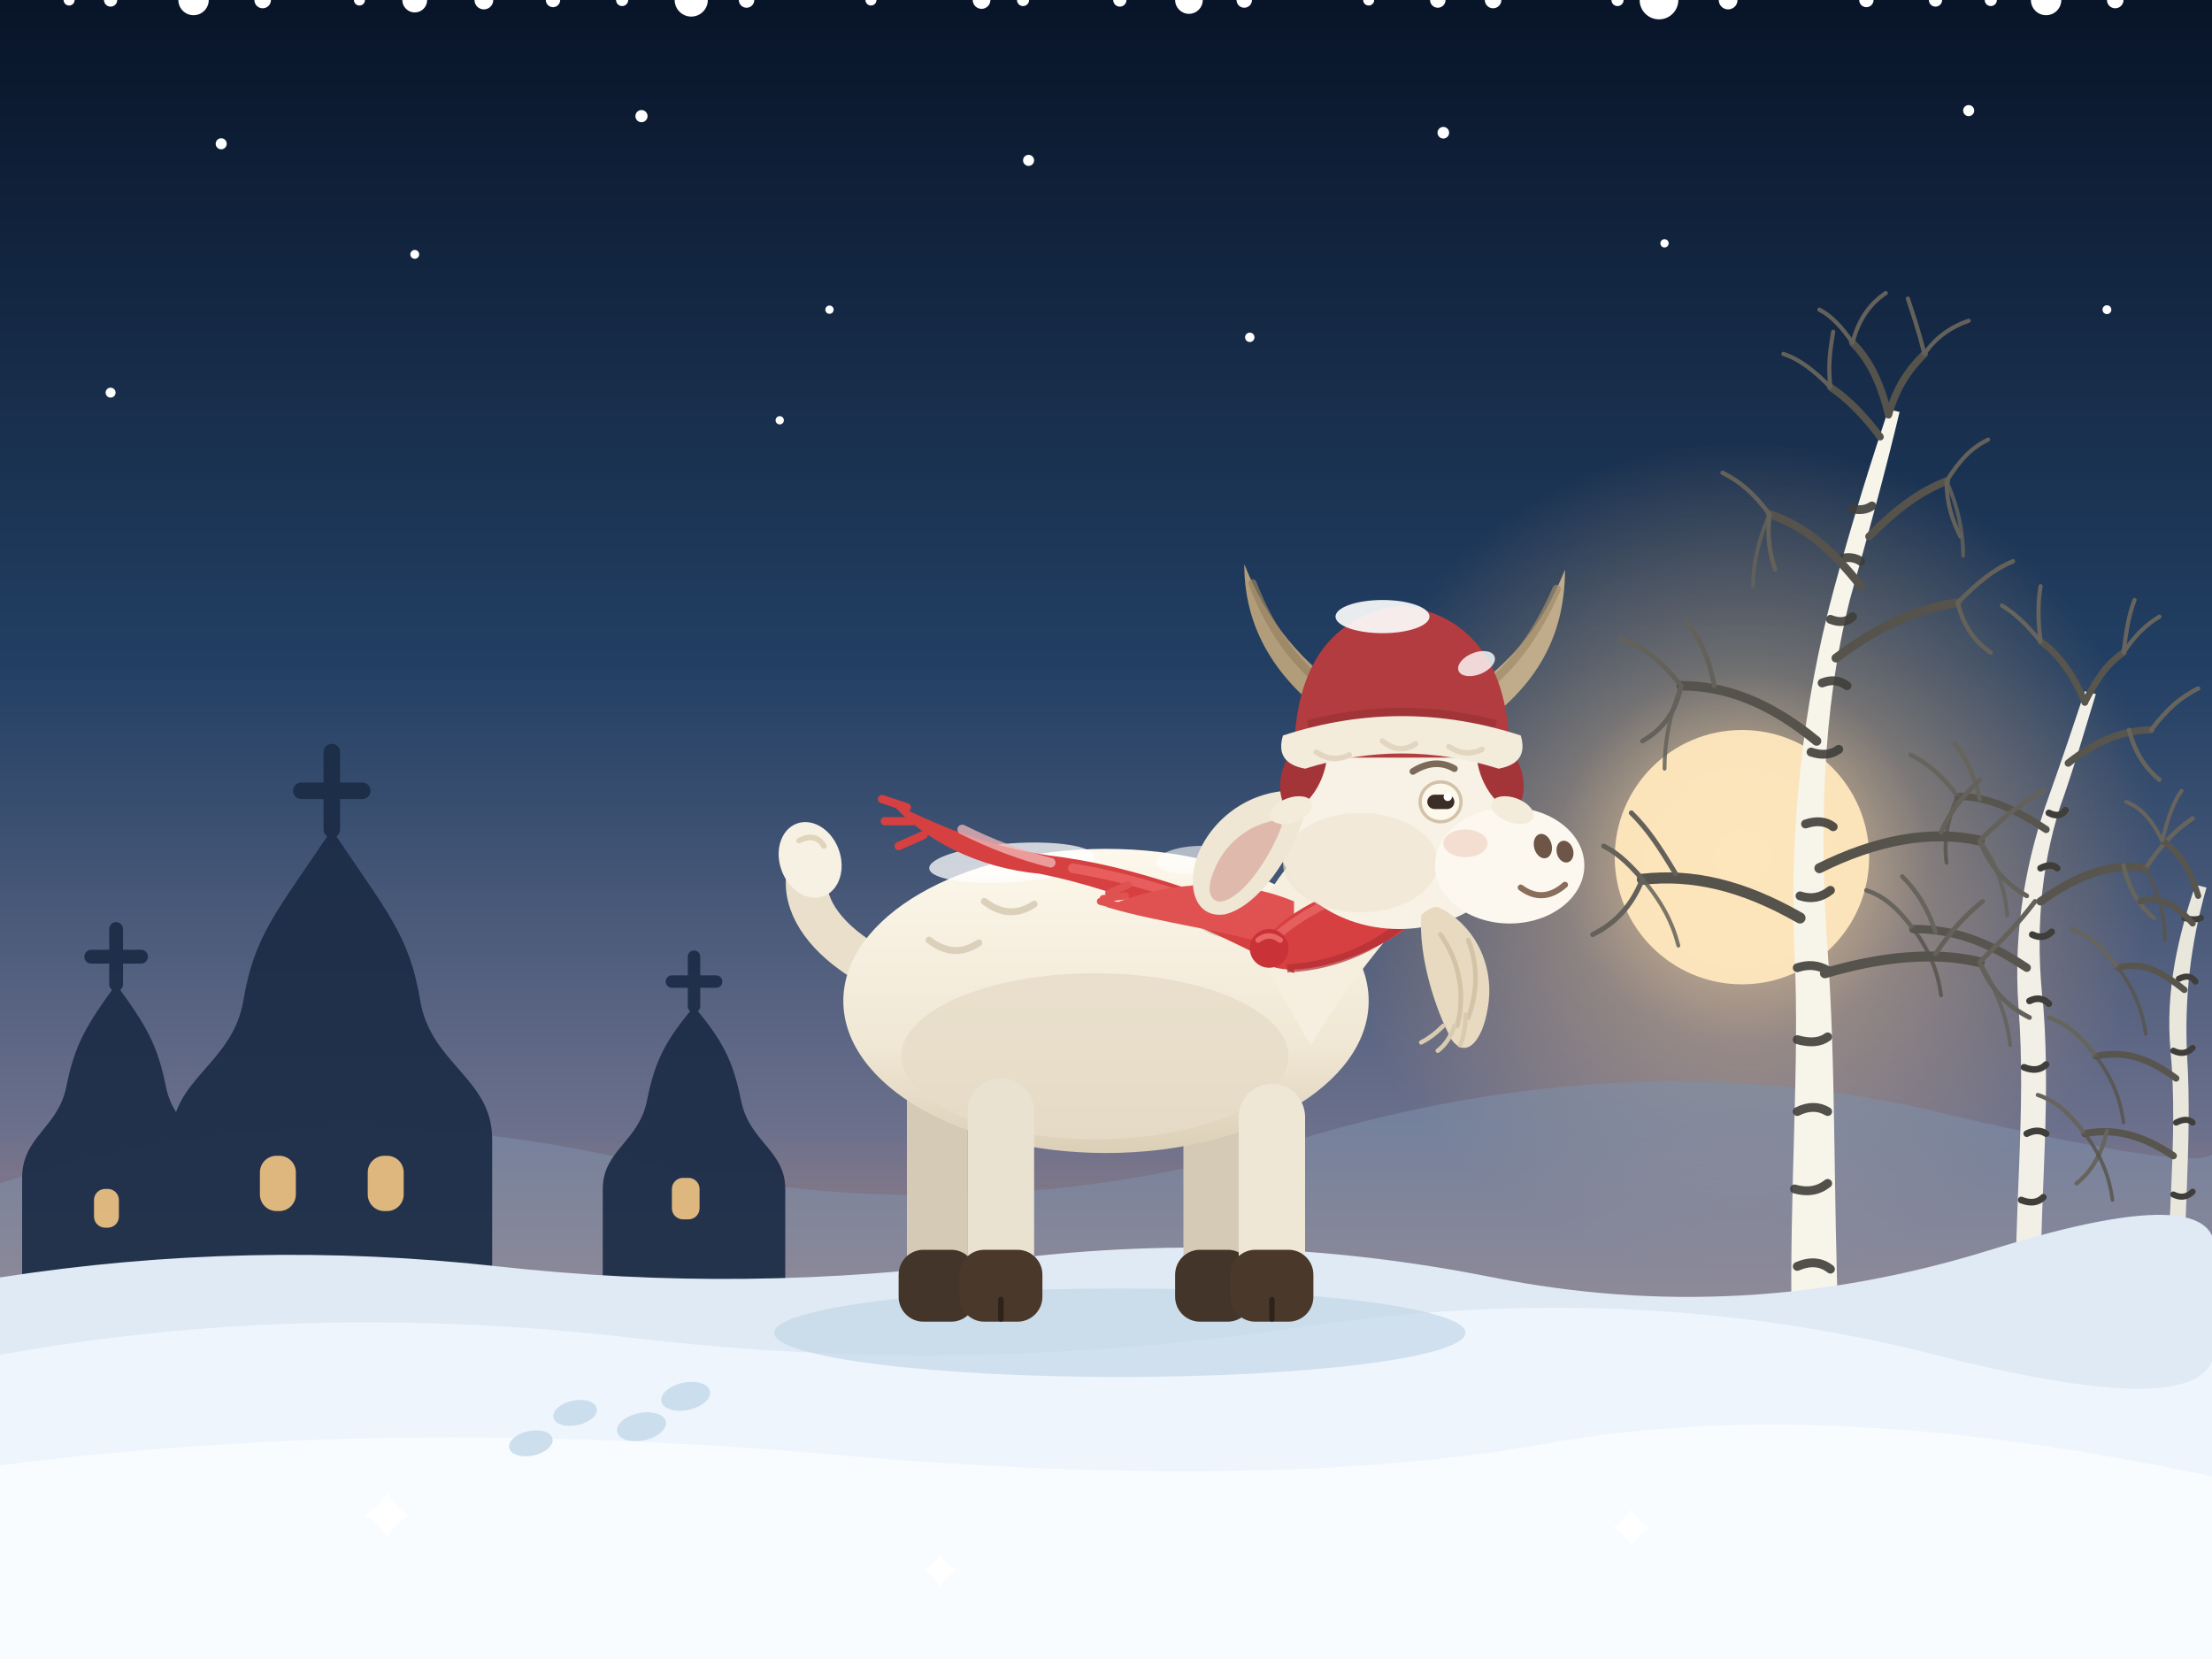
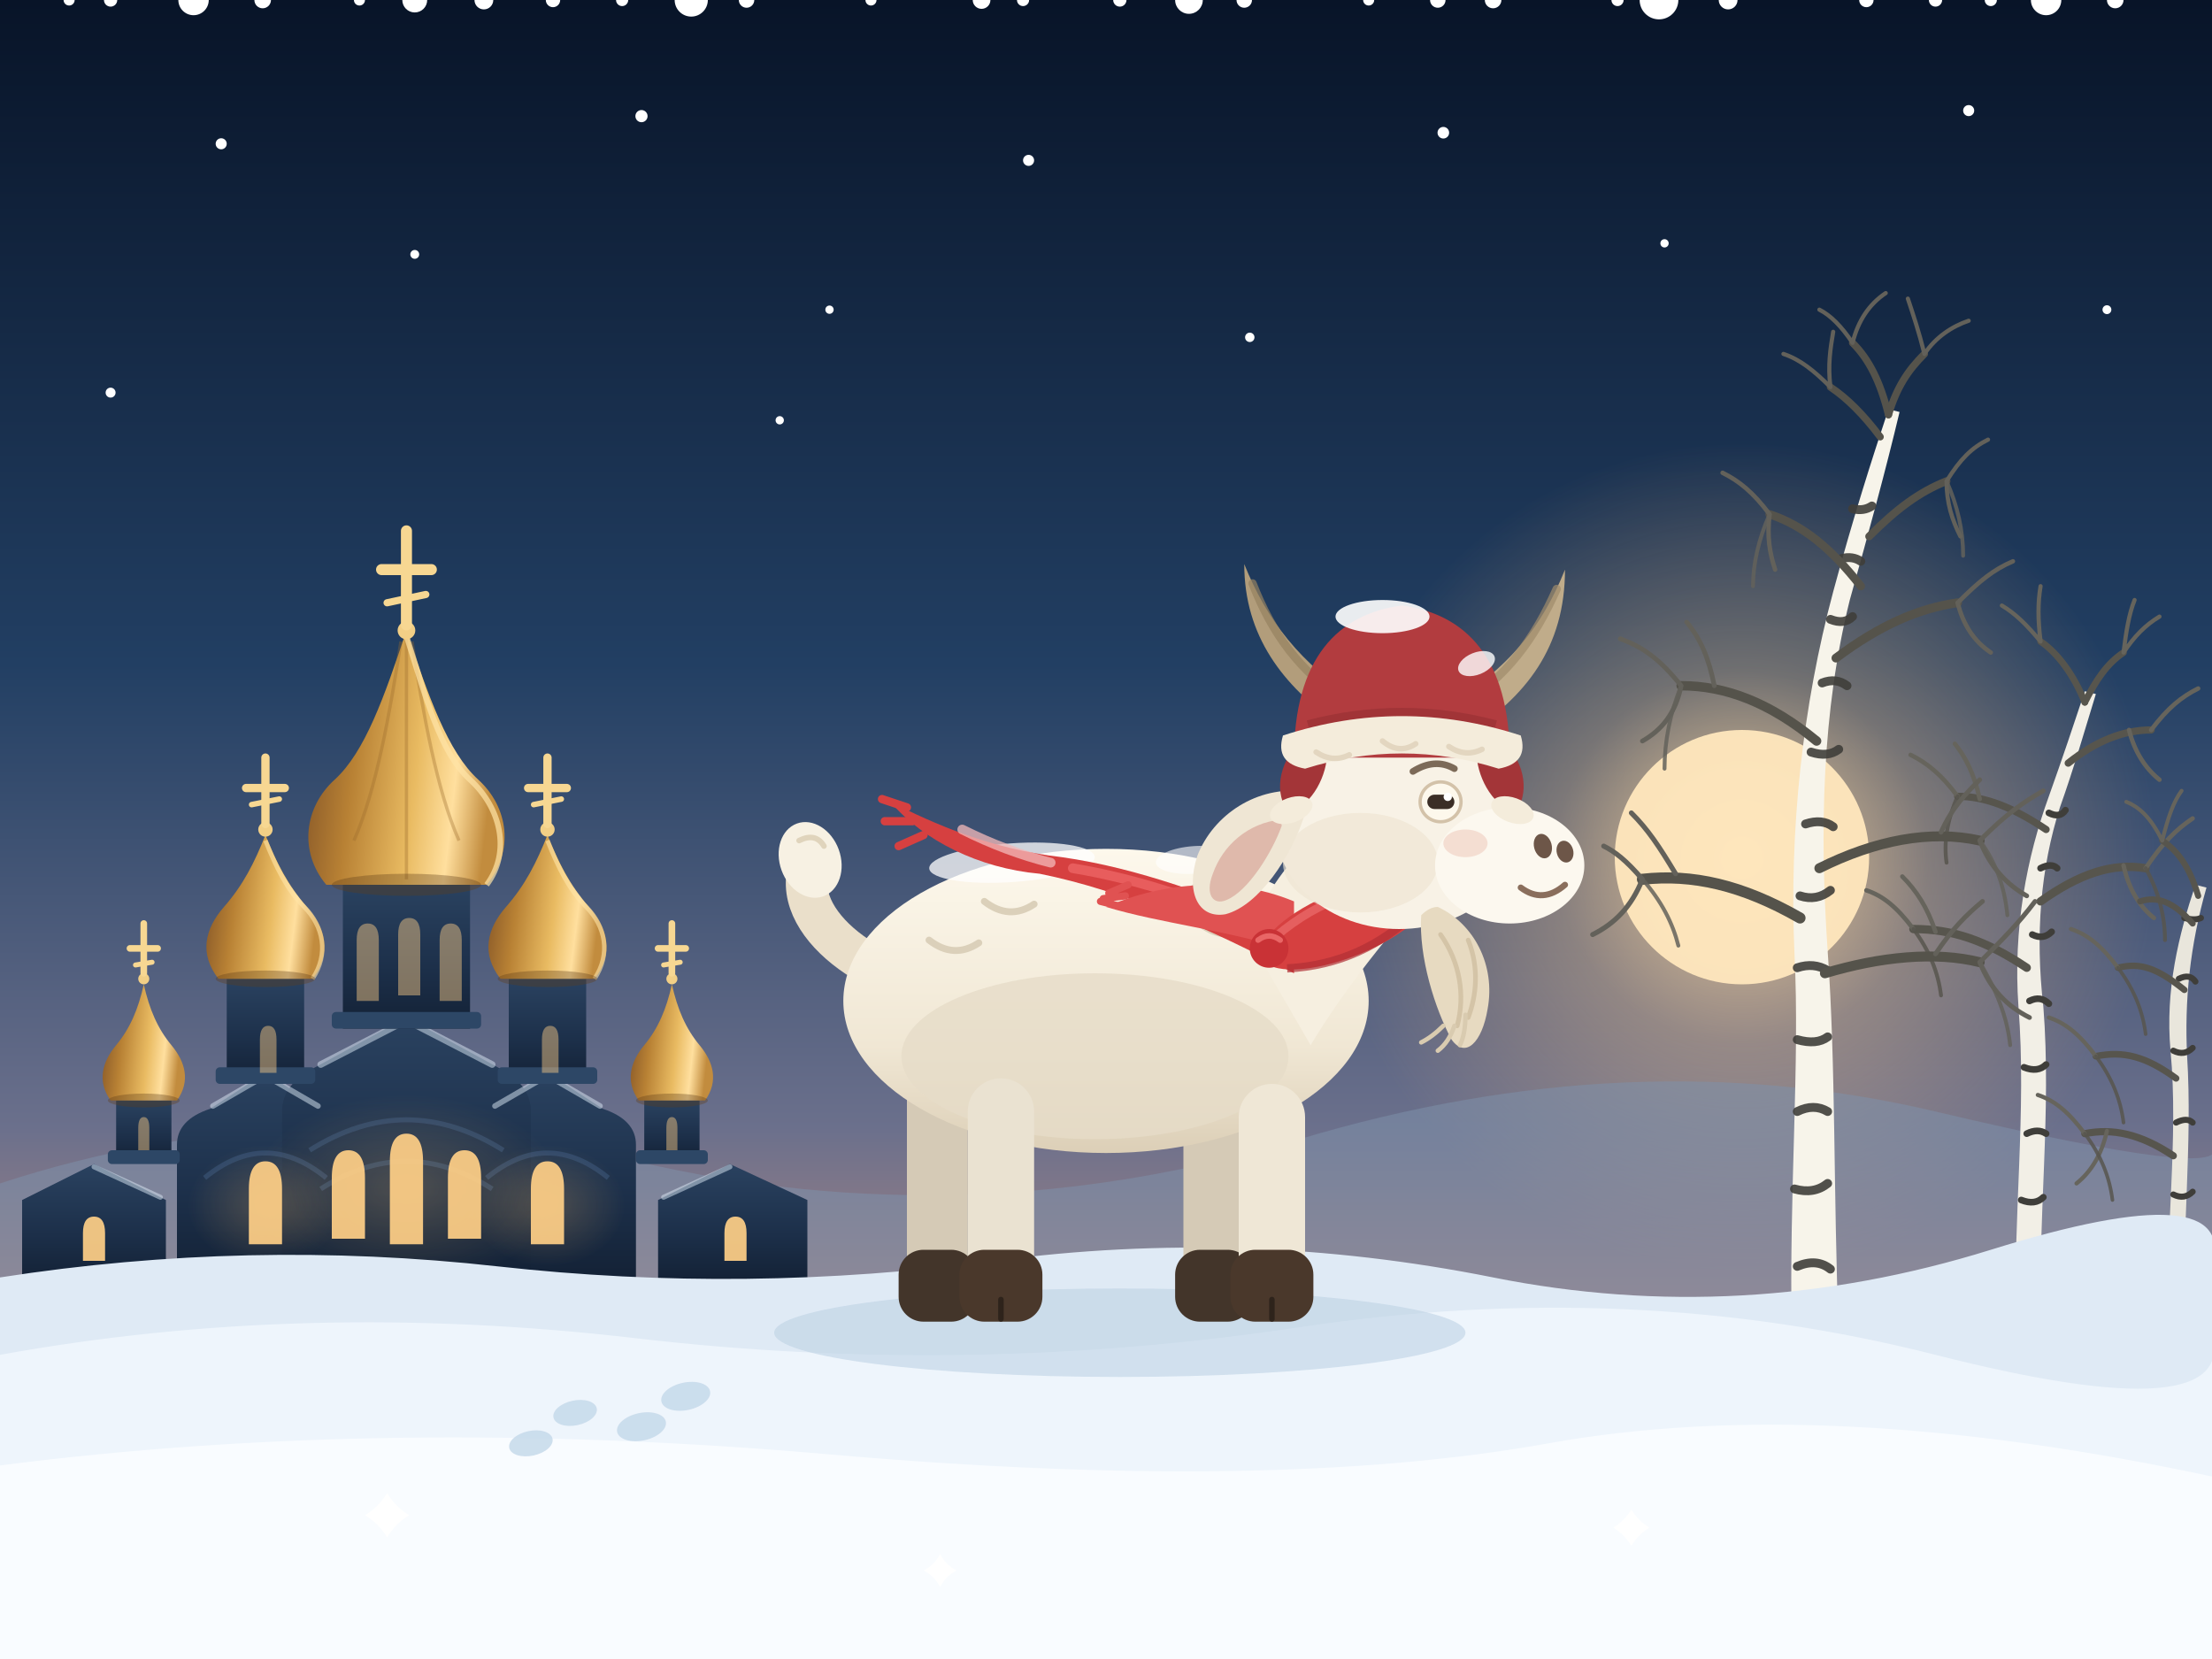
<svg xmlns="http://www.w3.org/2000/svg" viewBox="0 0 800 600" width="100%" height="100%" preserveAspectRatio="xMidYMid meet" style="background:#0b1830" role="img" aria-labelledby="svgTitle svgDesc">
  <style>
    .goat, .head, .ear, .tail, .beard, .scarf-tail, .eye, .puff, .snow, .twinkle, .wind, .glow, .sparkle { transform-box: view-box; }
    .eye, .puff { transform-box: fill-box; }

    .goat { animation: bob 3.6s ease-in-out infinite; }
    @keyframes bob { 0%,100% { transform: translateY(0); } 50% { transform: translateY(-2px); } }

    .head { transform-origin: 492px 334px; animation: nod 4.4s ease-in-out infinite; }
    @keyframes nod { 0%,100% { transform: rotate(-1.6deg); } 50% { transform: rotate(2deg); } }

    .ear { transform-origin: 470px 290px; animation: earflick 7s ease-in-out infinite; }
    @keyframes earflick { 0%,84%,100% { transform: rotate(0deg); } 88% { transform: rotate(-14deg); } 92% { transform: rotate(6deg); } }

    .tail { transform-origin: 310px 352px; animation: wag 1.5s ease-in-out infinite; }
    @keyframes wag { 0%,100% { transform: rotate(-9deg); } 50% { transform: rotate(9deg); } }

    .beard { transform-origin: 528px 332px; animation: beardsway 3s ease-in-out infinite; }
    @keyframes beardsway { 0%,100% { transform: rotate(-2deg); } 50% { transform: rotate(3deg); } }

    .scarf-tail { transform-origin: 470px 332px; animation: flutter 2.6s ease-in-out infinite; }
    .tail-b { animation-delay: -1.2s; animation-duration: 2.2s; }
    @keyframes flutter { 0%,100% { transform: rotate(0deg); } 50% { transform: rotate(-4deg); } }

    .eye { transform-origin: center; animation: blink 5.8s infinite; }
    @keyframes blink { 0%,92%,100% { transform: scaleY(1); } 94.5% { transform: scaleY(.1); } 97% { transform: scaleY(1); } }

    .puff { transform-origin: center; animation: puff 4.8s ease-out infinite; }
    .p2 { animation-delay: -1.6s; }
    .p3 { animation-delay: -3.2s; }
    @keyframes puff { 0% { transform: translate(0,0) scale(.25); opacity: 0; } 12% { opacity: .55; } 70% { opacity: .22; } 100% { transform: translate(80px,-46px) scale(1.8); opacity: 0; } }

    .snow { animation-name: snowfall; animation-timing-function: linear; animation-iteration-count: infinite; }
    @keyframes snowfall { 0% { transform: translate(0,-40px); opacity: 0; } 8% { opacity: .95; } 85% { opacity: .9; } 100% { transform: translate(-80px, 640px); opacity: 0; } }

    .twinkle { animation: twinkle 3.6s ease-in-out infinite; }
    @keyframes twinkle { 0%,100% { opacity: .2; } 50% { opacity: .95; } }

    .wind { animation-name: windmove; animation-timing-function: linear; animation-iteration-count: infinite; opacity: 0; }
    @keyframes windmove { 0% { transform: translateX(0); opacity: 0; } 15% { opacity: .4; } 80% { opacity: .25; } 100% { transform: translateX(-960px); opacity: 0; } }

    .glow { transform-origin: 630px 310px; animation: glow 8s ease-in-out infinite; }
    @keyframes glow { 0%,100% { transform: scale(1); opacity: .75; } 50% { transform: scale(1.06); opacity: 1; } }

    .sparkle { animation: shimmer 3.4s ease-in-out infinite; }
    @keyframes shimmer { 0%,100% { opacity: .12; } 50% { opacity: .85; } }

    @media (prefers-reduced-motion: reduce) {
      .goat,.head,.ear,.tail,.beard,.scarf-tail,.eye,.puff,.snow,.twinkle,.wind,.glow,.sparkle { animation: none !important; }
      .snow, .wind, .puff { opacity: 0; }
      .twinkle { opacity: .7; }
    }
  </style>
  <defs>
    <linearGradient id="sky" x1="0" y1="0" x2="0" y2="1">
      <stop offset="0" stop-color="#081428" />
      <stop offset=".4" stop-color="#223f63" />
      <stop offset=".68" stop-color="#6b708c" />
      <stop offset=".86" stop-color="#c98f7e" />
      <stop offset="1" stop-color="#efc49a" />
    </linearGradient>
    <radialGradient id="sunGlow">
      <stop offset="0" stop-color="#ffe3af" stop-opacity=".9" />
      <stop offset=".45" stop-color="#ffc98a" stop-opacity=".35" />
      <stop offset="1" stop-color="#ffb877" stop-opacity="0" />
    </radialGradient>
    <linearGradient id="bodyGrad" x1="0" y1="0" x2="0" y2="1">
      <stop offset="0" stop-color="#fdf8ec" />
      <stop offset=".65" stop-color="#f0e7d4" />
      <stop offset="1" stop-color="#dccfb7" />
    </linearGradient>
+     <linearGradient id="wall" x1="0" y1="0" x2="0" y2="1">
+       <stop offset="0" stop-color="#2a4260" />
+       <stop offset=".6" stop-color="#1c2f49" />
+       <stop offset="1" stop-color="#132135" />
+     </linearGradient>
+     <linearGradient id="goldDome" x1="0" y1="0" x2="1" y2=".15">
+       <stop offset="0" stop-color="#7e5026" />
+       <stop offset=".3" stop-color="#b88134" />
+       <stop offset=".62" stop-color="#e9bb62" />
+       <stop offset=".82" stop-color="#ffdf9e" />
+       <stop offset="1" stop-color="#c28c3e" />
+     </linearGradient>
+     <radialGradient id="windowGlow">
+       <stop offset="0" stop-color="#ffc06a" stop-opacity=".22" />
+       <stop offset="1" stop-color="#ffc06a" stop-opacity="0" />
+     </radialGradient>
  </defs>
  <rect width="800" height="600" fill="url(#sky)" />
  <g fill="#ffffff">
    <circle class="twinkle" cx="80" cy="52" r="2" style="animation-delay:-.4s" />
    <circle class="twinkle" cx="150" cy="92" r="1.6" style="animation-delay:-1.8s" />
    <circle class="twinkle" cx="232" cy="42" r="2.2" style="animation-delay:-2.7s" />
    <circle class="twinkle" cx="300" cy="112" r="1.5" style="animation-delay:-.9s" />
    <circle class="twinkle" cx="372" cy="58" r="2" style="animation-delay:-2.2s" />
    <circle class="twinkle" cx="452" cy="122" r="1.7" style="animation-delay:-1.2s" />
    <circle class="twinkle" cx="522" cy="48" r="2.1" style="animation-delay:-3.1s" />
    <circle class="twinkle" cx="602" cy="88" r="1.5" style="animation-delay:-.6s" />
    <circle class="twinkle" cx="712" cy="40" r="2" style="animation-delay:-2.4s" />
    <circle class="twinkle" cx="762" cy="112" r="1.6" style="animation-delay:-1.5s" />
    <circle class="twinkle" cx="40" cy="142" r="1.8" style="animation-delay:-3.5s" />
    <circle class="twinkle" cx="282" cy="152" r="1.5" style="animation-delay:-2s" />
  </g>
  <circle class="glow" cx="630" cy="310" r="150" fill="url(#sunGlow)" />
  <circle cx="630" cy="310" r="46" fill="#ffe7bd" opacity=".95" />
  <path d="M 0 428 Q 110 392 230 420 T 470 412 T 700 402 T 800 414 L 800 470 L 0 470 Z" fill="#7d90a9" opacity=".55" />
-   <g fill="#1b2b45" opacity=".92">
-     <path d="M 8 464 L 8 426 C 8 411 21 408 24 393 C 27 378 31 371 42 356 C 53 371 57 378 60 393 C 63 408 76 411 76 426 L 76 464 Z" />
-     <path d="M 42 356 L 42 336 M 33 346 L 51 346" stroke="#1b2b45" stroke-width="5" fill="none" stroke-linecap="round" />
-     <path d="M 62 464 L 62 412 C 62 390 84 385 88 362 C 92 338 100 330 120 300 C 140 330 148 338 152 362 C 156 385 178 390 178 412 L 178 464 Z" />
-     <path d="M 120 300 L 120 272 M 109 286 L 131 286" stroke="#1b2b45" stroke-width="6" fill="none" stroke-linecap="round" />
-     <path d="M 218 464 L 218 430 C 218 416 231 413 234 398 C 237 383 241 376 251 364 C 261 376 265 383 268 398 C 271 413 284 416 284 430 L 284 464 Z" />
-     <path d="M 251 364 L 251 346 M 243 355 L 259 355" stroke="#1b2b45" stroke-width="4.5" fill="none" stroke-linecap="round" />
-   </g>
-   <g fill="#ffcf87" opacity=".85">
-     <rect x="94" y="418" width="13" height="20" rx="6" />
-     <rect x="133" y="418" width="13" height="20" rx="6" />
-     <rect x="34" y="430" width="9" height="14" rx="4" />
-     <rect x="243" y="426" width="10" height="15" rx="4" />
+   <g>
+     <path d="M 8 464 L 8 434 L 34 421 L 60 434 L 60 464 Z" fill="url(#wall)" />
+     <path d="M 238 464 L 238 434 L 264 421 L 292 434 L 292 464 Z" fill="url(#wall)" />
+     <path d="M 64 464 L 64 414 Q 64 405 76 401 L 96 388 L 116 401 Q 128 405 128 414 L 128 464 Z" fill="url(#wall)" />
+     <path d="M 166 464 L 166 414 Q 166 405 178 401 L 198 388 L 218 401 Q 230 405 230 414 L 230 464 Z" fill="url(#wall)" />
+     <path d="M 102 464 L 102 402 Q 102 392 114 386 L 147 368 L 180 386 Q 192 392 192 402 L 192 464 Z" fill="url(#wall)" />
+     <g fill="none" stroke="#dce9f6" stroke-linecap="round" opacity=".5">
+       <path d="M 147 369 L 178 385 M 147 369 L 116 385" stroke-width="2.4" />
+       <path d="M 96 389 L 115 400 M 96 389 L 77 400" stroke-width="2" />
+       <path d="M 198 389 L 217 400 M 198 389 L 179 400" stroke-width="2" />
+       <path d="M 34 422 L 58 433 M 264 422 L 240 433" stroke-width="1.8" />
+     </g>
+     <g fill="none" stroke="#3a587e" stroke-width="1.8" opacity=".55">
+       <path d="M 112 416 Q 147 394 182 416" />
+       <path d="M 116 430 Q 147 410 178 430" />
+       <path d="M 74 426 Q 96 408 118 426" />
+       <path d="M 176 426 Q 198 408 220 426" />
+     </g>
+     <rect x="124" y="320" width="46" height="52" fill="url(#wall)" />
+     <rect x="120" y="366" width="54" height="6" rx="1.5" fill="#2d4766" />
+     <rect x="82" y="354" width="28" height="38" fill="url(#wall)" />
+     <rect x="78" y="386" width="36" height="6" rx="1.5" fill="#2d4766" />
+     <rect x="184" y="354" width="28" height="38" fill="url(#wall)" />
+     <rect x="180" y="386" width="36" height="6" rx="1.5" fill="#2d4766" />
+     <rect x="42" y="398" width="20" height="22" fill="url(#wall)" />
+     <rect x="39" y="416" width="26" height="5" rx="1.5" fill="#2d4766" />
+     <rect x="233" y="398" width="20" height="22" fill="url(#wall)" />
+     <rect x="230" y="416" width="26" height="5" rx="1.5" fill="#2d4766" />
+     <g fill="#ffcf87" opacity=".45">
+       <path d="M 129 362 L 129 340 Q 129 334 133 334 Q 137 334 137 340 L 137 362 Z" />
+       <path d="M 144 360 L 144 338 Q 144 332 148 332 Q 152 332 152 338 L 152 360 Z" />
+       <path d="M 159 362 L 159 340 Q 159 334 163 334 Q 167 334 167 340 L 167 362 Z" />
+       <path d="M 94 388 L 94 376 Q 94 371 97 371 Q 100 371 100 376 L 100 388 Z" />
+       <path d="M 196 388 L 196 376 Q 196 371 199 371 Q 202 371 202 376 L 202 388 Z" />
+       <path d="M 50 416 L 50 408 Q 50 404 52 404 Q 54 404 54 408 L 54 416 Z" />
+       <path d="M 241 416 L 241 408 Q 241 404 243 404 Q 245 404 245 408 L 245 416 Z" />
+     </g>
+     <path d="M 40 398 C 35 391 37 384 42 378 C 47 372 50 365 52 356 C 54 365 57 372 62 378 C 67 384 69 391 64 398 Z" fill="url(#goldDome)" />
+     <path d="M 231 398 C 226 391 228 384 233 378 C 238 372 241 365 243 356 C 245 365 248 372 253 378 C 258 384 260 391 255 398 Z" fill="url(#goldDome)" />
+     <path d="M 79 354 C 72 345 74 336 81 328 C 88 320 92 312 96 302 C 100 312 104 320 111 328 C 118 336 120 345 113 354 Z" fill="url(#goldDome)" />
+     <path d="M 96 304 C 100 314 104 322 110 328 C 117 335 119 345 113 354" fill="none" stroke="#ffe4a6" stroke-width="1.6" opacity=".6" />
+     <path d="M 181 354 C 174 345 176 336 183 328 C 190 320 194 312 198 302 C 202 312 206 320 213 328 C 220 336 222 345 215 354 Z" fill="url(#goldDome)" />
+     <path d="M 198 304 C 202 314 206 322 212 328 C 219 335 221 345 215 354" fill="none" stroke="#ffe4a6" stroke-width="1.6" opacity=".6" />
+     <path d="M 118 320 C 108 308 110 292 121 282 C 132 272 139 252 147 228 C 155 252 162 272 173 282 C 184 292 186 308 176 320 Z" fill="url(#goldDome)" />
+     <g stroke="#9c6b2a" stroke-width="1.2" fill="none" opacity=".35">
+       <path d="M 145 232 C 141 258 136 286 128 304" />
+       <path d="M 147 230 C 147 262 147 292 147 318" />
+       <path d="M 149 232 C 153 258 158 286 166 304" />
+     </g>
+     <path d="M 147 230 C 154 252 159 272 170 282 C 181 292 185 308 176 320" fill="none" stroke="#ffe4a6" stroke-width="2" opacity=".7" />
+     <g fill="#5f3d17" opacity=".35">
+       <ellipse cx="52" cy="398" rx="13" ry="2.5" />
+       <ellipse cx="243" cy="398" rx="13" ry="2.5" />
+       <ellipse cx="96" cy="354" rx="18" ry="3" />
+       <ellipse cx="198" cy="354" rx="18" ry="3" />
+       <ellipse cx="147" cy="320" rx="27" ry="4" />
+     </g>
+     <circle cx="52" cy="354" r="2" fill="#f2cf86" />
+     <circle cx="243" cy="354" r="2" fill="#f2cf86" />
+     <circle cx="96" cy="300" r="2.6" fill="#f2cf86" />
+     <circle cx="198" cy="300" r="2.6" fill="#f2cf86" />
+     <circle cx="147" cy="228" r="3.2" fill="#f2cf86" />
+     <g stroke="#f7d792" fill="none" stroke-linecap="round">
+       <path d="M 52 352 L 52 334" stroke-width="2.4" />
+       <path d="M 47 343 L 57 343" stroke-width="2.4" />
+       <path d="M 49 349 L 55 348" stroke-width="1.8" />
+       <path d="M 243 352 L 243 334" stroke-width="2.4" />
+       <path d="M 238 343 L 248 343" stroke-width="2.4" />
+       <path d="M 240 349 L 246 348" stroke-width="1.8" />
+       <path d="M 96 298 L 96 274" stroke-width="3" />
+       <path d="M 89 285 L 103 285" stroke-width="3" />
+       <path d="M 91 291 L 101 289" stroke-width="2" />
+       <path d="M 198 298 L 198 274" stroke-width="3" />
+       <path d="M 191 285 L 205 285" stroke-width="3" />
+       <path d="M 193 291 L 203 289" stroke-width="2" />
+       <path d="M 147 226 L 147 192" stroke-width="4" />
+       <path d="M 138 206 L 156 206" stroke-width="4" />
+       <path d="M 140 218 L 154 215" stroke-width="2.6" />
+     </g>
+     <g fill="url(#windowGlow)">
+       <ellipse cx="147" cy="430" rx="56" ry="34" />
+       <ellipse cx="96" cy="436" rx="28" ry="22" />
+       <ellipse cx="198" cy="436" rx="28" ry="22" />
+     </g>
+     <g fill="#ffcf87" opacity=".92">
+       <path d="M 120 448 L 120 426 Q 120 416 126 416 Q 132 416 132 426 L 132 448 Z" />
+       <path d="M 141 450 L 141 420 Q 141 410 147 410 Q 153 410 153 420 L 153 450 Z" />
+       <path d="M 162 448 L 162 426 Q 162 416 168 416 Q 174 416 174 426 L 174 448 Z" />
+       <path d="M 90 450 L 90 430 Q 90 420 96 420 Q 102 420 102 430 L 102 450 Z" />
+       <path d="M 192 450 L 192 430 Q 192 420 198 420 Q 204 420 204 430 L 204 450 Z" />
+       <path d="M 30 456 L 30 446 Q 30 440 34 440 Q 38 440 38 446 L 38 456 Z" />
+       <path d="M 262 456 L 262 446 Q 262 440 266 440 Q 270 440 270 446 L 270 456 Z" />
+     </g>
  </g>
  <g>
    <ellipse cx="700" cy="482" rx="95" ry="11" fill="#c2d5e6" opacity=".5" />
    <path d="M 729 482 C 728 440 733 402 730 364 C 728 336 733 310 741 288 C 746 274 750 262 754 250 L 758 251 C 754 264 750 278 745 292 C 738 314 736 338 739 364 C 742 402 737 440 738 482 Z" fill="#f2efe6" />
    <path d="M 732 458 q 5 -2 8 1 M 731 434 q 5 2 8 -1 M 733 410 q 4 -2 7 0 M 732 386 q 5 2 8 -1 M 734 362 q 4 -2 7 1 M 735 338 q 4 2 7 -1 M 738 314 q 4 -2 6 0 M 741 294 q 4 2 6 -1" stroke="#3f3e3a" stroke-width="2.4" fill="none" stroke-linecap="round" />
    <g fill="none" stroke="#57554d" stroke-linecap="round">
      <path d="M 733 350 C 718 340 706 336 692 336" stroke-width="3" />
      <path d="M 738 326 C 752 316 764 312 776 314" stroke-width="3" />
      <path d="M 740 300 C 728 292 718 288 708 288" stroke-width="2.6" />
      <path d="M 748 276 C 758 268 768 264 778 264" stroke-width="2.6" />
      <path d="M 754 254 C 750 244 744 236 738 232" stroke-width="2.4" />
      <path d="M 754 254 C 758 246 762 240 768 236" stroke-width="2.4" />
      <path d="M 692 336 C 686 328 681 324 675 322 M 700 337 C 697 328 693 322 688 317" stroke-width="1.6" stroke="#66645c" />
      <path d="M 776 314 C 782 305 787 300 793 296 M 768 313 C 770 322 774 328 779 332" stroke-width="1.6" stroke="#66645c" />
      <path d="M 708 288 C 702 280 697 276 691 273 M 716 289 C 714 280 711 274 707 269" stroke-width="1.6" stroke="#66645c" />
      <path d="M 778 264 C 784 256 789 252 795 249 M 770 264 C 772 272 776 278 781 282" stroke-width="1.6" stroke="#66645c" />
      <path d="M 738 232 C 733 226 729 222 724 219 M 738 232 C 737 224 737 218 738 212" stroke-width="1.5" stroke="#66645c" />
      <path d="M 768 236 C 772 230 776 226 781 223 M 768 236 C 769 228 770 222 772 217" stroke-width="1.5" stroke="#66645c" />
      <path d="M 776 314 C 781 323 783 332 783 340 M 708 288 C 704 297 703 305 704 312 M 692 336 C 698 344 701 352 702 360" stroke-width="1.4" opacity=".85" />
    </g>
    <path d="M 648 482 C 647 430 651 385 649 345 C 647 300 652 255 663 214 C 670 188 677 166 683 148 L 687 149 C 682 170 676 192 669 217 C 659 257 658 300 661 344 C 664 386 663 430 665 482 Z" fill="#f7f4ea" />
    <path d="M 650 458 q 7 -3 12 1 M 649 430 q 7 2 12 -2 M 650 402 q 6 -3 11 0 M 650 376 q 7 2 11 -1 M 650 350 q 6 -2 11 1 M 651 324 q 6 2 11 -2 M 653 298 q 6 -2 10 1 M 655 272 q 6 2 10 -1 M 659 247 q 5 -2 9 1 M 662 224 q 5 2 8 -1 M 666 202 q 4 -1 7 1 M 670 184 q 4 1 7 -1" stroke="#3f3e3a" stroke-width="3.2" fill="none" stroke-linecap="round" opacity=".9" />
    <g fill="none" stroke="#55534b" stroke-linecap="round">
      <path d="M 651 332 C 630 320 612 316 594 318" stroke-width="4" />
      <path d="M 660 352 C 680 346 700 344 716 348" stroke-width="3.6" />
      <path d="M 658 314 C 678 304 698 300 716 304" stroke-width="3.6" />
      <path d="M 657 268 C 640 254 624 248 608 248" stroke-width="3.4" />
      <path d="M 664 238 C 680 226 694 220 708 218" stroke-width="3.2" />
      <path d="M 673 212 C 662 198 652 190 640 186" stroke-width="3" />
      <path d="M 676 194 C 686 184 694 178 704 174" stroke-width="2.8" />
      <path d="M 680 158 C 674 150 668 144 662 140" stroke-width="2.6" />
      <path d="M 683 150 C 680 138 676 130 670 124" stroke-width="2.6" />
      <path d="M 683 150 C 686 140 690 134 696 128" stroke-width="2.6" />
    </g>
    <g fill="none" stroke="#63615a" stroke-linecap="round">
      <path d="M 594 318 C 588 311 584 308 580 306 M 594 318 C 590 328 584 334 576 338 M 606 316 C 600 306 596 300 590 294" stroke-width="1.8" />
      <path d="M 716 348 C 724 340 730 334 736 326 M 716 348 C 720 358 726 364 734 368 M 700 345 C 706 336 711 331 717 326" stroke-width="1.7" />
      <path d="M 716 304 C 726 294 732 290 739 286 M 716 304 C 720 314 726 320 733 324 M 702 301 C 706 292 711 287 716 282" stroke-width="1.7" />
      <path d="M 608 248 C 600 238 594 234 586 231 M 608 248 C 606 258 601 264 594 268 M 620 248 C 618 238 615 231 610 225" stroke-width="1.7" />
      <path d="M 708 218 C 716 210 721 206 728 203 M 708 218 C 710 226 714 232 720 236" stroke-width="1.6" />
      <path d="M 640 186 C 634 178 629 174 623 171 M 640 186 C 639 194 640 200 642 206" stroke-width="1.6" />
      <path d="M 704 174 C 709 166 713 162 719 159 M 704 174 C 704 182 706 188 709 194" stroke-width="1.5" />
      <path d="M 662 140 C 656 134 651 130 645 128 M 662 140 C 661 132 662 126 663 120" stroke-width="1.5" />
      <path d="M 670 124 C 666 118 662 114 658 112 M 670 124 C 672 116 676 110 682 106" stroke-width="1.5" />
      <path d="M 696 128 C 700 122 706 118 712 116 M 696 128 C 694 120 692 114 690 108" stroke-width="1.5" />
      <path d="M 716 348 C 722 358 726 368 727 378 M 716 304 C 722 312 725 321 726 331 M 608 248 C 604 258 602 268 602 278 M 594 318 C 601 326 605 334 607 342 M 704 174 C 708 183 710 192 710 201 M 640 186 C 636 195 634 204 634 212" stroke-width="1.4" opacity=".85" />
    </g>
    <path d="M 784 482 C 783 446 788 412 785 380 C 783 358 788 338 794 320 L 798 321 C 792 342 790 362 791 382 C 793 414 789 446 790 482 Z" fill="#e9e6dc" />
    <path d="M 786 458 q 4 -2 7 1 M 786 432 q 4 2 7 -1 M 787 406 q 4 -2 6 0 M 786 380 q 4 2 7 -1 M 788 354 q 4 -2 6 1 M 790 332 q 4 1 6 0" stroke="#3f3e3a" stroke-width="2.2" fill="none" stroke-linecap="round" />
    <g fill="none" stroke="#57554d" stroke-linecap="round">
      <path d="M 786 418 C 774 410 764 408 754 410" stroke-width="2.6" />
      <path d="M 787 390 C 776 382 768 380 758 382" stroke-width="2.4" />
      <path d="M 790 358 C 780 350 774 348 766 350" stroke-width="2.3" />
      <path d="M 793 334 C 786 326 780 324 774 326" stroke-width="2.2" />
      <path d="M 795 324 C 792 314 788 308 782 304" stroke-width="2.2" />
      <path d="M 754 410 C 748 402 743 398 737 396 M 762 409 C 760 418 756 424 751 428" stroke-width="1.5" stroke="#66645c" />
      <path d="M 758 382 C 752 374 747 370 741 368" stroke-width="1.5" stroke="#66645c" />
      <path d="M 766 350 C 760 342 755 338 749 336" stroke-width="1.5" stroke="#66645c" />
      <path d="M 782 304 C 778 296 774 292 769 290 M 782 304 C 784 296 786 290 789 286" stroke-width="1.4" stroke="#66645c" />
      <path d="M 754 410 C 760 418 763 426 764 434 M 758 382 C 764 390 767 398 768 406 M 766 350 C 772 358 775 366 776 374" stroke-width="1.3" opacity=".85" />
    </g>
  </g>
  <path d="M 0 462 Q 90 448 180 458 T 360 456 T 540 462 T 720 452 T 800 458 L 800 600 L 0 600 Z" fill="#dfeaf5" />
  <path d="M 0 490 Q 110 470 230 484 T 470 480 T 700 490 T 800 482 L 800 600 L 0 600 Z" fill="#eef5fc" />
  <path d="M 0 530 Q 140 512 300 526 T 560 522 T 800 534 L 800 600 L 0 600 Z" fill="#f9fcff" />
  <g fill="#c6d9ea" opacity=".85">
    <ellipse cx="248" cy="505" rx="9" ry="5" transform="rotate(-12 248 505)" />
    <ellipse cx="232" cy="516" rx="9" ry="5" transform="rotate(-12 232 516)" />
    <ellipse cx="208" cy="511" rx="8" ry="4.5" transform="rotate(-12 208 511)" />
    <ellipse cx="192" cy="522" rx="8" ry="4.5" transform="rotate(-12 192 522)" />
  </g>
  <g fill="#ffffff">
    <path class="sparkle" d="M 140 540 q 3 5 8 8 q -5 3 -8 8 q -3 -5 -8 -8 q 5 -3 8 -8 Z" style="animation-delay:-.7s" />
    <path class="sparkle" d="M 340 562 q 2 4 6 6 q -4 2 -6 6 q -2 -4 -6 -6 q 4 -2 6 -6 Z" style="animation-delay:-2.1s" />
    <path class="sparkle" d="M 590 546 q 2.5 4 6.5 6.5 q -4 2.5 -6.5 6.5 q -2.5 -4 -6.5 -6.5 q 4 -2.5 6.5 -6.5 Z" style="animation-delay:-1.4s" />
  </g>
  <g fill="#ffffff">
    <g class="snow" style="animation-duration:10s;animation-delay:-3s">
      <circle cx="40" cy="0" r="2.4" />
    </g>
    <g class="snow" style="animation-duration:12s;animation-delay:-7s">
      <circle cx="95" cy="0" r="3" />
    </g>
    <g class="snow" style="animation-duration:8s;animation-delay:-1s">
      <circle cx="130" cy="0" r="2" />
    </g>
    <g class="snow" style="animation-duration:11s;animation-delay:-5s">
      <circle cx="175" cy="0" r="3.4" />
    </g>
    <g class="snow" style="animation-duration:9s;animation-delay:-2s">
      <circle cx="225" cy="0" r="2.2" />
    </g>
    <g class="snow" style="animation-duration:13s;animation-delay:-9s">
      <circle cx="270" cy="0" r="2.8" />
    </g>
    <g class="snow" style="animation-duration:7.5s;animation-delay:-4s">
      <circle cx="315" cy="0" r="2" />
    </g>
    <g class="snow" style="animation-duration:11.5s;animation-delay:-6s">
      <circle cx="355" cy="0" r="3.2" />
    </g>
    <g class="snow" style="animation-duration:9.5s;animation-delay:-1.5s">
      <circle cx="405" cy="0" r="2.4" />
    </g>
    <g class="snow" style="animation-duration:12.5s;animation-delay:-8s">
      <circle cx="450" cy="0" r="2.8" />
    </g>
    <g class="snow" style="animation-duration:8.5s;animation-delay:-3.5s">
      <circle cx="495" cy="0" r="2" />
    </g>
    <g class="snow" style="animation-duration:10.5s;animation-delay:-5.5s">
      <circle cx="540" cy="0" r="3" />
    </g>
    <g class="snow" style="animation-duration:9s;animation-delay:-2.5s">
      <circle cx="585" cy="0" r="2.2" />
    </g>
    <g class="snow" style="animation-duration:12s;animation-delay:-7.5s">
      <circle cx="625" cy="0" r="3.4" />
    </g>
    <g class="snow" style="animation-duration:10s;animation-delay:-4.5s">
      <circle cx="675" cy="0" r="2.6" />
    </g>
    <g class="snow" style="animation-duration:8.5s;animation-delay:-1.8s">
      <circle cx="720" cy="0" r="2.2" />
    </g>
    <g class="snow" style="animation-duration:11s;animation-delay:-6.5s">
      <circle cx="765" cy="0" r="3" />
    </g>
    <g class="snow" style="animation-duration:9.5s;animation-delay:-5s">
      <circle cx="25" cy="0" r="2" />
    </g>
    <g class="snow" style="animation-duration:11s;animation-delay:-8.5s">
      <circle cx="200" cy="0" r="2.6" />
    </g>
    <g class="snow" style="animation-duration:8s;animation-delay:-3.2s">
      <circle cx="370" cy="0" r="2.2" />
    </g>
    <g class="snow" style="animation-duration:10s;animation-delay:-6.2s">
      <circle cx="520" cy="0" r="2.8" />
    </g>
    <g class="snow" style="animation-duration:9s;animation-delay:-2.8s">
      <circle cx="700" cy="0" r="2.4" />
    </g>
  </g>
  <ellipse cx="405" cy="482" rx="125" ry="16" fill="#b9cfe2" opacity=".55" />
  <g class="goat">
    <rect x="328" y="386" width="22" height="90" rx="11" fill="#d5cab6" />
    <rect x="325" y="452" width="28" height="26" rx="9" fill="#43352a" />
    <rect x="428" y="389" width="22" height="87" rx="11" fill="#d5cab6" />
    <rect x="425" y="452" width="28" height="26" rx="9" fill="#43352a" />
    <g class="tail">
      <path d="M 310 346 C 298 338 290 327 292 316" stroke="#eadfca" stroke-width="15" fill="none" stroke-linecap="round" />
      <ellipse cx="293" cy="311" rx="11" ry="14" transform="rotate(-20 293 311)" fill="#f7f1e3" />
      <path d="M 289 304 q 6 -3 9 2" stroke="#e0d4bc" stroke-width="2" fill="none" stroke-linecap="round" />
    </g>
    <ellipse cx="400" cy="362" rx="95" ry="55" fill="url(#bodyGrad)" />
    <ellipse cx="396" cy="382" rx="70" ry="30" fill="#e6dcc8" opacity=".8" />
    <path d="M 336 340 q 9 7 18 1 M 356 326 q 9 7 18 1 M 434 334 q 9 7 18 1 M 414 320 q 9 7 18 1" stroke="#dbd0ba" stroke-width="2.5" fill="none" stroke-linecap="round" />
    <ellipse cx="366" cy="312" rx="30" ry="7" fill="#ffffff" opacity=".75" transform="rotate(-4 366 312)" />
    <ellipse cx="432" cy="311" rx="14" ry="5" fill="#ffffff" opacity=".6" transform="rotate(-4 432 311)" />
    <rect x="350" y="390" width="24" height="86" rx="12" fill="#eae2d1" />
    <rect x="347" y="452" width="30" height="26" rx="9" fill="#4a382b" />
    <path d="M 362 470 v 7" stroke="#2e231b" stroke-width="2" stroke-linecap="round" />
    <rect x="448" y="392" width="24" height="84" rx="12" fill="#efe7d6" />
    <rect x="445" y="452" width="30" height="26" rx="9" fill="#4a382b" />
    <path d="M 460 470 v 7" stroke="#2e231b" stroke-width="2" stroke-linecap="round" />
    <path d="M 452 340 C 458 316 478 298 498 288 L 520 318 C 502 338 486 358 474 378 Z" fill="#f6efe0" />
    <g class="scarf-tail tail-a">
      <path d="M 468 336 C 438 324 412 314 384 310 C 358 307 338 298 322 290 C 334 304 354 314 376 316 C 406 322 438 336 468 352 Z" fill="#d64040" />
      <path d="M 462 338 C 436 326 412 318 388 314" stroke="#ef6a6a" stroke-width="3.5" fill="none" opacity=".7" stroke-linecap="round" />
      <path d="M 348 300 q 16 8 32 12" stroke="#f3b9b9" stroke-width="3.5" fill="none" opacity=".75" stroke-linecap="round" />
      <path d="M 328 292 l -9 -3 M 330 297 l -10 0 M 334 302 l -9 4" stroke="#d64040" stroke-width="3" stroke-linecap="round" />
    </g>
    <g class="scarf-tail tail-b">
      <path d="M 468 344 C 442 336 420 334 400 328 C 418 320 444 316 468 326 Z" fill="#e05252" />
      <path d="M 406 328 l -8 -2 M 407 324 l -8 1 M 408 320 l -7 3" stroke="#e05252" stroke-width="2.6" stroke-linecap="round" />
    </g>
    <g transform="rotate(-22 487 334)">
      <ellipse cx="487" cy="334" rx="33" ry="12" fill="#d64040" />
      <path d="M 458 330 Q 487 319 516 330" stroke="#e96666" stroke-width="3" fill="none" opacity=".8" />
      <path d="M 461 341 Q 487 350 513 339" stroke="#b02f34" stroke-width="3" fill="none" opacity=".7" />
    </g>
    <circle cx="459" cy="343" r="7" fill="#c93236" />
    <path d="M 455 340 q 4 -3 8 0" stroke="#e96666" stroke-width="2" fill="none" stroke-linecap="round" />
    <g class="head">
      <path d="M 530 266 C 552 252 566 234 566 206 C 558 226 546 242 522 256 Z" fill="#c0ac8a" />
      <path d="M 563 213 C 555 231 545 245 527 256" stroke="#a08c6b" stroke-width="3" fill="none" stroke-linecap="round" opacity=".7" />
      <path d="M 484 262 C 464 248 450 230 450 204 C 458 224 470 240 492 254 Z" fill="#b29d7b" />
      <path d="M 453 211 C 460 229 470 243 487 254" stroke="#95815f" stroke-width="3" fill="none" stroke-linecap="round" opacity=".7" />
      <ellipse cx="506" cy="298" rx="45" ry="38" fill="#f8f2e6" />
      <ellipse cx="492" cy="312" rx="28" ry="18" fill="#eee5d2" opacity=".65" />
      <ellipse cx="546" cy="313" rx="27" ry="21" fill="#fcf8ef" />
      <ellipse cx="530" cy="305" rx="8" ry="5" fill="#e9b7a8" opacity=".4" />
      <ellipse cx="558" cy="306" rx="3.2" ry="4.5" transform="rotate(-15 558 306)" fill="#6d5648" />
      <ellipse cx="566" cy="308" rx="3" ry="4" transform="rotate(-15 566 308)" fill="#6d5648" />
      <path d="M 550 321 Q 558 327 566 320" stroke="#8a6e5c" stroke-width="2.2" fill="none" stroke-linecap="round" />
      <path d="M 511 279 q 8 -5 15 -1" stroke="#7c6a58" stroke-width="2.4" fill="none" stroke-linecap="round" />
      <g class="eye">
        <ellipse cx="521" cy="290" rx="7.4" ry="7.2" fill="#fdf8ec" stroke="#d3c2a9" stroke-width="1.2" />
        <rect x="516.2" y="287.4" width="9.8" height="5.2" rx="2.6" fill="#3b2e26" />
        <circle cx="523.6" cy="288.2" r="1.5" fill="#ffffff" />
      </g>
      <g class="beard">
        <path d="M 520 328 C 533 334 541 349 538 365 C 536 377 530 383 525 376 C 519 365 513 346 514 331 C 516 329 518 328 520 328 Z" fill="#e7dac1" />
        <path d="M 521 338 C 528 348 530 360 527 371" stroke="#d4c4a7" stroke-width="1.7" fill="none" stroke-linecap="round" />
        <path d="M 531 340 C 535 350 534 360 531 368" stroke="#d4c4a7" stroke-width="1.7" fill="none" stroke-linecap="round" />
        <path d="M 526 371 q -2 6 -6 9 M 530 367 q 0 7 -2 11 M 522 371 q -4 4 -8 6" stroke="#d9cbb0" stroke-width="1.6" fill="none" stroke-linecap="round" />
      </g>
      <g class="ear">
        <g transform="rotate(14 474 294)">
          <path d="M 470 287 C 453 289 440 303 438 319 C 437 333 444 341 453 337 C 464 331 471 311 472 296 C 472 292 471 289 470 287 Z" fill="#efe6d4" />
          <path d="M 464 299 C 453 303 446 313 445 324 C 444 332 448 335 452 332 C 459 327 464 311 465 301 Z" fill="#dfb9ab" />
        </g>
      </g>
      <path d="M 470 268 C 462 277 461 287 466 294 C 475 291 480 280 480 272 Z" fill="#a33538" />
      <path d="M 544 268 C 552 277 553 287 548 294 C 539 291 534 280 534 272 Z" fill="#a33538" />
      <path d="M 468 274 C 468 238 484 222 507 219 C 530 222 546 238 546 274 Z" fill="#b23c3f" />
      <path d="M 473 262 q 34 -9 68 0" stroke="#8f2c30" stroke-width="3" fill="none" opacity=".5" />
      <path d="M 464 266 Q 507 252 550 266 Q 553 276 542 278 Q 507 267 472 278 Q 461 276 464 266 Z" fill="#f4ecdb" />
      <ellipse cx="467" cy="293" rx="8" ry="4.5" fill="#f4ecdb" transform="rotate(-20 467 293)" />
      <ellipse cx="547" cy="293" rx="8" ry="4.5" fill="#f4ecdb" transform="rotate(20 547 293)" />
      <path d="M 476 272 q 6 4 12 1 M 500 268 q 6 5 12 1 M 524 270 q 6 4 12 1" stroke="#ded1b9" stroke-width="2" fill="none" stroke-linecap="round" opacity=".8" />
      <ellipse cx="500" cy="223" rx="17" ry="6" fill="#ffffff" opacity=".9" />
      <ellipse cx="534" cy="240" rx="7" ry="4" fill="#ffffff" opacity=".8" transform="rotate(-22 534 240)" />
    </g>
    <g fill="#ffffff">
      <circle class="puff p1" cx="574" cy="302" r="7" opacity="0" />
      <circle class="puff p2" cx="574" cy="302" r="6" opacity="0" />
      <circle class="puff p3" cx="574" cy="302" r="5" opacity="0" />
    </g>
  </g>
  <g fill="#ffffff">
    <g class="snow" style="animation-duration:6.5s;animation-delay:-2s">
      <circle cx="70" cy="0" r="5.5" />
    </g>
    <g class="snow" style="animation-duration:7.5s;animation-delay:-5s">
      <circle cx="250" cy="0" r="6" />
    </g>
    <g class="snow" style="animation-duration:6s;animation-delay:-1s">
      <circle cx="430" cy="0" r="5" />
    </g>
    <g class="snow" style="animation-duration:8s;animation-delay:-3.5s">
      <circle cx="600" cy="0" r="7" />
    </g>
    <g class="snow" style="animation-duration:7s;animation-delay:-4.5s">
      <circle cx="740" cy="0" r="5.5" />
    </g>
    <g class="snow" style="animation-duration:6.8s;animation-delay:-4s">
      <circle cx="150" cy="0" r="4.5" />
    </g>
  </g>
  <g stroke="#dce9ff" stroke-width="2" fill="none" stroke-linecap="round">
    <g class="wind" style="animation-duration:8s;animation-delay:-4s">
      <path d="M 820 424 q -70 6 -140 0" />
    </g>
    <g class="wind" style="animation-duration:9s;animation-delay:-1s">
      <path d="M 780 372 q -60 5 -120 0" />
    </g>
  </g>
</svg>
